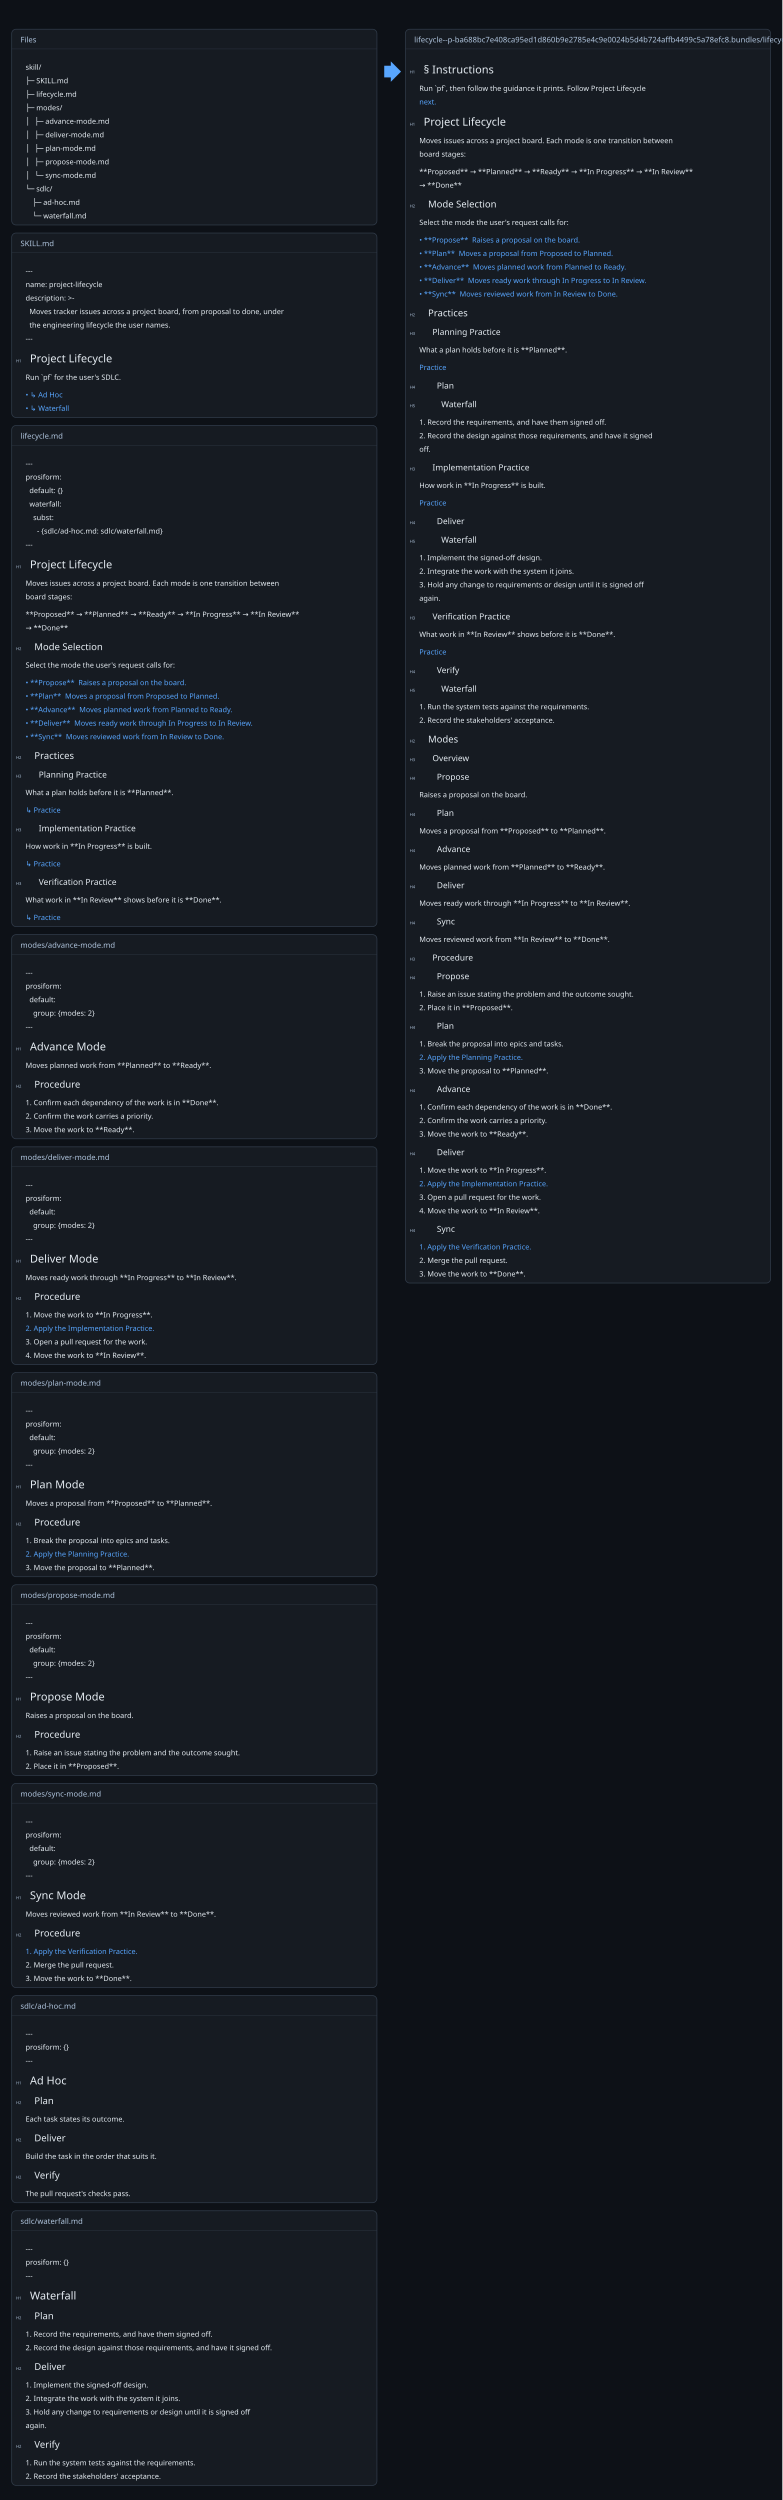
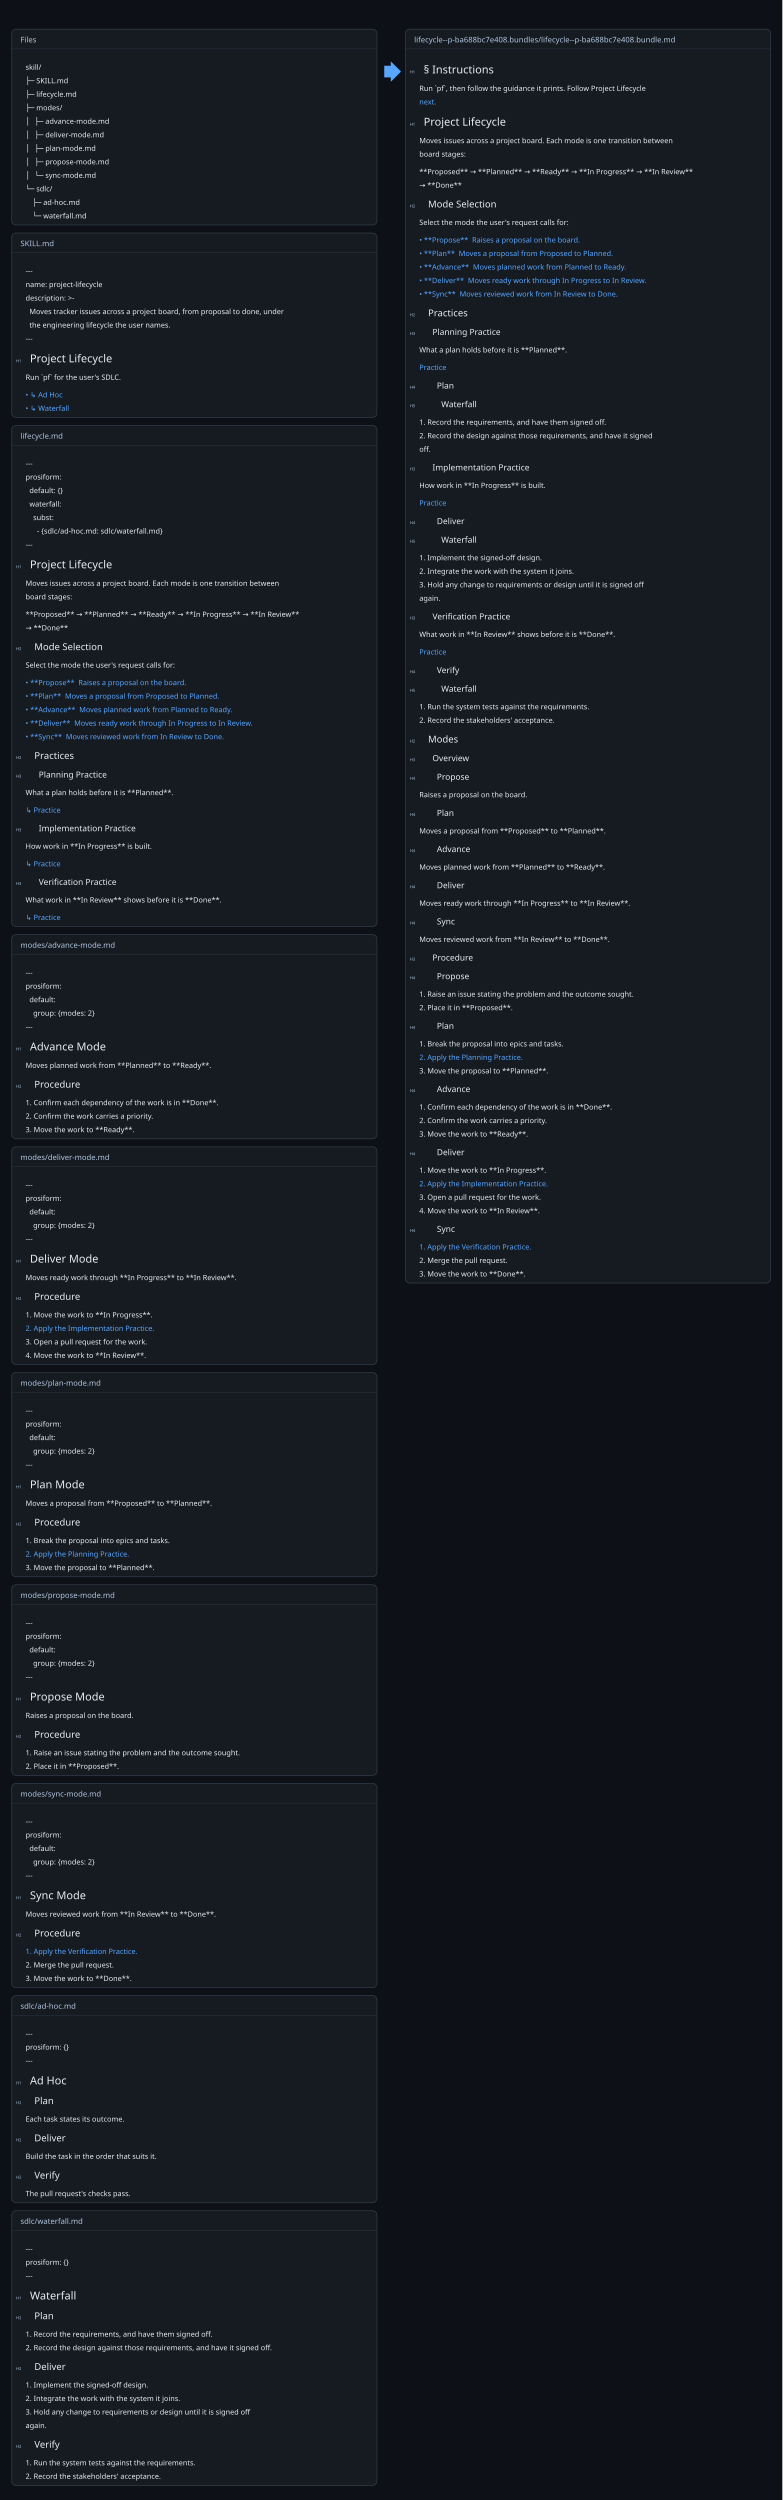
<svg xmlns="http://www.w3.org/2000/svg" width="2142" height="6845" viewBox="0 0 2142 6845" role="img" aria-labelledby="title desc">
  <rect width="2142" height="6845" fill="#0d1117" />
  <g font-family="IBM Plex Mono" xml:space="preserve">
    <rect x="32" y="80" width="1000" height="536" rx="12" fill="#161b22" stroke="#303b49" stroke-width="2" />
    <text x="56" y="116" font-size="21" fill="#b1c6df" font-weight="400">Files</text>
    <path d="M32 134 H1032" stroke="#303b49" />
    <text x="70" y="191" font-size="20" fill="#e6edf3" font-weight="400">skill/</text>
    <text x="70" y="228" font-size="20" fill="#e6edf3" font-weight="400">├─ SKILL.md</text>
    <text x="70" y="265" font-size="20" fill="#e6edf3" font-weight="400">├─ lifecycle.md</text>
    <text x="70" y="302" font-size="20" fill="#e6edf3" font-weight="400">├─ modes/</text>
    <text x="70" y="339" font-size="20" fill="#e6edf3" font-weight="400">│  ├─ advance-mode.md</text>
    <text x="70" y="376" font-size="20" fill="#e6edf3" font-weight="400">│  ├─ deliver-mode.md</text>
    <text x="70" y="413" font-size="20" fill="#e6edf3" font-weight="400">│  ├─ plan-mode.md</text>
    <text x="70" y="450" font-size="20" fill="#e6edf3" font-weight="400">│  ├─ propose-mode.md</text>
    <text x="70" y="487" font-size="20" fill="#e6edf3" font-weight="400">│  └─ sync-mode.md</text>
    <text x="70" y="524" font-size="20" fill="#e6edf3" font-weight="400">└─ sdlc/</text>
    <text x="70" y="561" font-size="20" fill="#e6edf3" font-weight="400">   ├─ ad-hoc.md</text>
    <text x="70" y="598" font-size="20" fill="#e6edf3" font-weight="400">   └─ waterfall.md</text>
    <rect x="32" y="638" width="1000" height="505" rx="12" fill="#161b22" stroke="#303b49" stroke-width="2" />
    <text x="56" y="674" font-size="21" fill="#b1c6df" font-weight="400">SKILL.md</text>
    <path d="M32 692 H1032" stroke="#303b49" />
    <text x="70" y="749" font-size="20" fill="#e6edf3" font-weight="400">---</text>
    <text x="70" y="786" font-size="20" fill="#e6edf3" font-weight="400">name: project-lifecycle</text>
    <text x="70" y="823" font-size="20" fill="#e6edf3" font-weight="400">description: &gt;-</text>
    <text x="70" y="860" font-size="20" fill="#e6edf3" font-weight="400">  Moves tracker issues across a project board, from proposal to done, under</text>
    <text x="70" y="897" font-size="20" fill="#e6edf3" font-weight="400">  the engineering lifecycle the user names.</text>
    <text x="70" y="934" font-size="20" fill="#e6edf3" font-weight="400">---</text>
    <text x="44" y="992" font-size="11" fill="#b1c6df" font-weight="400">H1</text>
    <text x="82" y="992" font-size="30" fill="#e6edf3" font-weight="500">Project Lifecycle</text>
    <text x="70" y="1040" font-size="20" fill="#e6edf3" font-weight="400">Run `pf` for the user's SDLC.</text>
    <text x="70" y="1088" font-size="20" fill="#58a6ff" font-weight="400">• ↳ Ad Hoc</text>
    <text x="70" y="1125" font-size="20" fill="#58a6ff" font-weight="400">• ↳ Waterfall</text>
    <rect x="32" y="1165" width="1000" height="1372" rx="12" fill="#161b22" stroke="#303b49" stroke-width="2" />
    <text x="56" y="1201" font-size="21" fill="#b1c6df" font-weight="400">lifecycle.md</text>
    <path d="M32 1219 H1032" stroke="#303b49" />
    <text x="70" y="1276" font-size="20" fill="#e6edf3" font-weight="400">---</text>
    <text x="70" y="1313" font-size="20" fill="#e6edf3" font-weight="400">prosiform:</text>
    <text x="70" y="1350" font-size="20" fill="#e6edf3" font-weight="400">  default: {}</text>
    <text x="70" y="1387" font-size="20" fill="#e6edf3" font-weight="400">  waterfall:</text>
    <text x="70" y="1424" font-size="20" fill="#e6edf3" font-weight="400">    subst:</text>
    <text x="70" y="1461" font-size="20" fill="#e6edf3" font-weight="400">      - {sdlc/ad-hoc.md: sdlc/waterfall.md}</text>
    <text x="70" y="1498" font-size="20" fill="#e6edf3" font-weight="400">---</text>
    <text x="44" y="1556" font-size="11" fill="#b1c6df" font-weight="400">H1</text>
    <text x="82" y="1556" font-size="30" fill="#e6edf3" font-weight="500">Project Lifecycle</text>
    <text x="70" y="1604" font-size="20" fill="#e6edf3" font-weight="400">Moves issues across a project board. Each mode is one transition between</text>
    <text x="70" y="1641" font-size="20" fill="#e6edf3" font-weight="400">board stages:</text>
    <text x="70" y="1689" font-size="20" fill="#e6edf3" font-weight="400">**Proposed** → **Planned** → **Ready** → **In Progress** → **In Review**</text>
    <text x="70" y="1726" font-size="20" fill="#e6edf3" font-weight="400">→ **Done**</text>
    <text x="44" y="1780" font-size="11" fill="#b1c6df" font-weight="400">H2</text>
    <text x="94" y="1780" font-size="26" fill="#e6edf3" font-weight="500">Mode Selection</text>
    <text x="70" y="1828" font-size="20" fill="#e6edf3" font-weight="400">Select the mode the user's request calls for:</text>
    <text x="70" y="1876" font-size="20" fill="#58a6ff" font-weight="400">• **Propose**  Raises a proposal on the board.</text>
    <text x="70" y="1913" font-size="20" fill="#58a6ff" font-weight="400">• **Plan**  Moves a proposal from Proposed to Planned.</text>
    <text x="70" y="1950" font-size="20" fill="#58a6ff" font-weight="400">• **Advance**  Moves planned work from Planned to Ready.</text>
    <text x="70" y="1987" font-size="20" fill="#58a6ff" font-weight="400">• **Deliver**  Moves ready work through In Progress to In Review.</text>
    <text x="70" y="2024" font-size="20" fill="#58a6ff" font-weight="400">• **Sync**  Moves reviewed work from In Review to Done.</text>
    <text x="44" y="2078" font-size="11" fill="#b1c6df" font-weight="400">H2</text>
    <text x="94" y="2078" font-size="26" fill="#e6edf3" font-weight="500">Practices</text>
    <text x="44" y="2129" font-size="11" fill="#b1c6df" font-weight="400">H3</text>
    <text x="106" y="2129" font-size="23" fill="#e6edf3" font-weight="500">Planning Practice</text>
    <text x="70" y="2177" font-size="20" fill="#e6edf3" font-weight="400">What a plan holds before it is **Planned**.</text>
    <text x="70" y="2225" font-size="20" fill="#58a6ff" font-weight="400">↳ Practice</text>
    <text x="44" y="2276" font-size="11" fill="#b1c6df" font-weight="400">H3</text>
    <text x="106" y="2276" font-size="23" fill="#e6edf3" font-weight="500">Implementation Practice</text>
    <text x="70" y="2324" font-size="20" fill="#e6edf3" font-weight="400">How work in **In Progress** is built.</text>
    <text x="70" y="2372" font-size="20" fill="#58a6ff" font-weight="400">↳ Practice</text>
    <text x="44" y="2423" font-size="11" fill="#b1c6df" font-weight="400">H3</text>
    <text x="106" y="2423" font-size="23" fill="#e6edf3" font-weight="500">Verification Practice</text>
    <text x="70" y="2471" font-size="20" fill="#e6edf3" font-weight="400">What work in **In Review** shows before it is **Done**.</text>
    <text x="70" y="2519" font-size="20" fill="#58a6ff" font-weight="400">↳ Practice</text>
    <rect x="32" y="2559" width="1000" height="559" rx="12" fill="#161b22" stroke="#303b49" stroke-width="2" />
    <text x="56" y="2595" font-size="21" fill="#b1c6df" font-weight="400">modes/advance-mode.md</text>
    <path d="M32 2613 H1032" stroke="#303b49" />
    <text x="70" y="2670" font-size="20" fill="#e6edf3" font-weight="400">---</text>
    <text x="70" y="2707" font-size="20" fill="#e6edf3" font-weight="400">prosiform:</text>
    <text x="70" y="2744" font-size="20" fill="#e6edf3" font-weight="400">  default:</text>
    <text x="70" y="2781" font-size="20" fill="#e6edf3" font-weight="400">    group: {modes: 2}</text>
    <text x="70" y="2818" font-size="20" fill="#e6edf3" font-weight="400">---</text>
    <text x="44" y="2876" font-size="11" fill="#b1c6df" font-weight="400">H1</text>
    <text x="82" y="2876" font-size="30" fill="#e6edf3" font-weight="500">Advance Mode</text>
    <text x="70" y="2924" font-size="20" fill="#e6edf3" font-weight="400">Moves planned work from **Planned** to **Ready**.</text>
    <text x="44" y="2978" font-size="11" fill="#b1c6df" font-weight="400">H2</text>
    <text x="94" y="2978" font-size="26" fill="#e6edf3" font-weight="500">Procedure</text>
    <text x="70" y="3026" font-size="20" fill="#e6edf3" font-weight="400">1. Confirm each dependency of the work is in **Done**.</text>
    <text x="70" y="3063" font-size="20" fill="#e6edf3" font-weight="400">2. Confirm the work carries a priority.</text>
    <text x="70" y="3100" font-size="20" fill="#e6edf3" font-weight="400">3. Move the work to **Ready**.</text>
    <rect x="32" y="3140" width="1000" height="596" rx="12" fill="#161b22" stroke="#303b49" stroke-width="2" />
    <text x="56" y="3176" font-size="21" fill="#b1c6df" font-weight="400">modes/deliver-mode.md</text>
    <path d="M32 3194 H1032" stroke="#303b49" />
    <text x="70" y="3251" font-size="20" fill="#e6edf3" font-weight="400">---</text>
    <text x="70" y="3288" font-size="20" fill="#e6edf3" font-weight="400">prosiform:</text>
    <text x="70" y="3325" font-size="20" fill="#e6edf3" font-weight="400">  default:</text>
    <text x="70" y="3362" font-size="20" fill="#e6edf3" font-weight="400">    group: {modes: 2}</text>
    <text x="70" y="3399" font-size="20" fill="#e6edf3" font-weight="400">---</text>
    <text x="44" y="3457" font-size="11" fill="#b1c6df" font-weight="400">H1</text>
    <text x="82" y="3457" font-size="30" fill="#e6edf3" font-weight="500">Deliver Mode</text>
    <text x="70" y="3505" font-size="20" fill="#e6edf3" font-weight="400">Moves ready work through **In Progress** to **In Review**.</text>
    <text x="44" y="3559" font-size="11" fill="#b1c6df" font-weight="400">H2</text>
    <text x="94" y="3559" font-size="26" fill="#e6edf3" font-weight="500">Procedure</text>
    <text x="70" y="3607" font-size="20" fill="#e6edf3" font-weight="400">1. Move the work to **In Progress**.</text>
    <text x="70" y="3644" font-size="20" fill="#58a6ff" font-weight="400">2. Apply the Implementation Practice.</text>
    <text x="70" y="3681" font-size="20" fill="#e6edf3" font-weight="400">3. Open a pull request for the work.</text>
    <text x="70" y="3718" font-size="20" fill="#e6edf3" font-weight="400">4. Move the work to **In Review**.</text>
    <rect x="32" y="3758" width="1000" height="559" rx="12" fill="#161b22" stroke="#303b49" stroke-width="2" />
    <text x="56" y="3794" font-size="21" fill="#b1c6df" font-weight="400">modes/plan-mode.md</text>
    <path d="M32 3812 H1032" stroke="#303b49" />
    <text x="70" y="3869" font-size="20" fill="#e6edf3" font-weight="400">---</text>
    <text x="70" y="3906" font-size="20" fill="#e6edf3" font-weight="400">prosiform:</text>
    <text x="70" y="3943" font-size="20" fill="#e6edf3" font-weight="400">  default:</text>
    <text x="70" y="3980" font-size="20" fill="#e6edf3" font-weight="400">    group: {modes: 2}</text>
    <text x="70" y="4017" font-size="20" fill="#e6edf3" font-weight="400">---</text>
    <text x="44" y="4075" font-size="11" fill="#b1c6df" font-weight="400">H1</text>
    <text x="82" y="4075" font-size="30" fill="#e6edf3" font-weight="500">Plan Mode</text>
    <text x="70" y="4123" font-size="20" fill="#e6edf3" font-weight="400">Moves a proposal from **Proposed** to **Planned**.</text>
    <text x="44" y="4177" font-size="11" fill="#b1c6df" font-weight="400">H2</text>
    <text x="94" y="4177" font-size="26" fill="#e6edf3" font-weight="500">Procedure</text>
    <text x="70" y="4225" font-size="20" fill="#e6edf3" font-weight="400">1. Break the proposal into epics and tasks.</text>
    <text x="70" y="4262" font-size="20" fill="#58a6ff" font-weight="400">2. Apply the Planning Practice.</text>
    <text x="70" y="4299" font-size="20" fill="#e6edf3" font-weight="400">3. Move the proposal to **Planned**.</text>
    <rect x="32" y="4339" width="1000" height="522" rx="12" fill="#161b22" stroke="#303b49" stroke-width="2" />
    <text x="56" y="4375" font-size="21" fill="#b1c6df" font-weight="400">modes/propose-mode.md</text>
    <path d="M32 4393 H1032" stroke="#303b49" />
    <text x="70" y="4450" font-size="20" fill="#e6edf3" font-weight="400">---</text>
    <text x="70" y="4487" font-size="20" fill="#e6edf3" font-weight="400">prosiform:</text>
    <text x="70" y="4524" font-size="20" fill="#e6edf3" font-weight="400">  default:</text>
    <text x="70" y="4561" font-size="20" fill="#e6edf3" font-weight="400">    group: {modes: 2}</text>
    <text x="70" y="4598" font-size="20" fill="#e6edf3" font-weight="400">---</text>
    <text x="44" y="4656" font-size="11" fill="#b1c6df" font-weight="400">H1</text>
    <text x="82" y="4656" font-size="30" fill="#e6edf3" font-weight="500">Propose Mode</text>
    <text x="70" y="4704" font-size="20" fill="#e6edf3" font-weight="400">Raises a proposal on the board.</text>
    <text x="44" y="4758" font-size="11" fill="#b1c6df" font-weight="400">H2</text>
    <text x="94" y="4758" font-size="26" fill="#e6edf3" font-weight="500">Procedure</text>
    <text x="70" y="4806" font-size="20" fill="#e6edf3" font-weight="400">1. Raise an issue stating the problem and the outcome sought.</text>
    <text x="70" y="4843" font-size="20" fill="#e6edf3" font-weight="400">2. Place it in **Proposed**.</text>
    <rect x="32" y="4883" width="1000" height="559" rx="12" fill="#161b22" stroke="#303b49" stroke-width="2" />
    <text x="56" y="4919" font-size="21" fill="#b1c6df" font-weight="400">modes/sync-mode.md</text>
    <path d="M32 4937 H1032" stroke="#303b49" />
    <text x="70" y="4994" font-size="20" fill="#e6edf3" font-weight="400">---</text>
    <text x="70" y="5031" font-size="20" fill="#e6edf3" font-weight="400">prosiform:</text>
    <text x="70" y="5068" font-size="20" fill="#e6edf3" font-weight="400">  default:</text>
    <text x="70" y="5105" font-size="20" fill="#e6edf3" font-weight="400">    group: {modes: 2}</text>
    <text x="70" y="5142" font-size="20" fill="#e6edf3" font-weight="400">---</text>
    <text x="44" y="5200" font-size="11" fill="#b1c6df" font-weight="400">H1</text>
    <text x="82" y="5200" font-size="30" fill="#e6edf3" font-weight="500">Sync Mode</text>
    <text x="70" y="5248" font-size="20" fill="#e6edf3" font-weight="400">Moves reviewed work from **In Review** to **Done**.</text>
    <text x="44" y="5302" font-size="11" fill="#b1c6df" font-weight="400">H2</text>
    <text x="94" y="5302" font-size="26" fill="#e6edf3" font-weight="500">Procedure</text>
    <text x="70" y="5350" font-size="20" fill="#58a6ff" font-weight="400">1. Apply the Verification Practice.</text>
    <text x="70" y="5387" font-size="20" fill="#e6edf3" font-weight="400">2. Merge the pull request.</text>
    <text x="70" y="5424" font-size="20" fill="#e6edf3" font-weight="400">3. Move the work to **Done**.</text>
    <rect x="32" y="5464" width="1000" height="567" rx="12" fill="#161b22" stroke="#303b49" stroke-width="2" />
    <text x="56" y="5500" font-size="21" fill="#b1c6df" font-weight="400">sdlc/ad-hoc.md</text>
    <path d="M32 5518 H1032" stroke="#303b49" />
    <text x="70" y="5575" font-size="20" fill="#e6edf3" font-weight="400">---</text>
    <text x="70" y="5612" font-size="20" fill="#e6edf3" font-weight="400">prosiform: {}</text>
    <text x="70" y="5649" font-size="20" fill="#e6edf3" font-weight="400">---</text>
    <text x="44" y="5707" font-size="11" fill="#b1c6df" font-weight="400">H1</text>
    <text x="82" y="5707" font-size="30" fill="#e6edf3" font-weight="500">Ad Hoc</text>
    <text x="44" y="5761" font-size="11" fill="#b1c6df" font-weight="400">H2</text>
    <text x="94" y="5761" font-size="26" fill="#e6edf3" font-weight="500">Plan</text>
    <text x="70" y="5809" font-size="20" fill="#e6edf3" font-weight="400">Each task states its outcome.</text>
    <text x="44" y="5863" font-size="11" fill="#b1c6df" font-weight="400">H2</text>
    <text x="94" y="5863" font-size="26" fill="#e6edf3" font-weight="500">Deliver</text>
    <text x="70" y="5911" font-size="20" fill="#e6edf3" font-weight="400">Build the task in the order that suits it.</text>
    <text x="44" y="5965" font-size="11" fill="#b1c6df" font-weight="400">H2</text>
    <text x="94" y="5965" font-size="26" fill="#e6edf3" font-weight="500">Verify</text>
    <text x="70" y="6013" font-size="20" fill="#e6edf3" font-weight="400">The pull request's checks pass.</text>
    <rect x="32" y="6053" width="1000" height="752" rx="12" fill="#161b22" stroke="#303b49" stroke-width="2" />
    <text x="56" y="6089" font-size="21" fill="#b1c6df" font-weight="400">sdlc/waterfall.md</text>
    <path d="M32 6107 H1032" stroke="#303b49" />
    <text x="70" y="6164" font-size="20" fill="#e6edf3" font-weight="400">---</text>
    <text x="70" y="6201" font-size="20" fill="#e6edf3" font-weight="400">prosiform: {}</text>
    <text x="70" y="6238" font-size="20" fill="#e6edf3" font-weight="400">---</text>
    <text x="44" y="6296" font-size="11" fill="#b1c6df" font-weight="400">H1</text>
    <text x="82" y="6296" font-size="30" fill="#e6edf3" font-weight="500">Waterfall</text>
    <text x="44" y="6350" font-size="11" fill="#b1c6df" font-weight="400">H2</text>
    <text x="94" y="6350" font-size="26" fill="#e6edf3" font-weight="500">Plan</text>
    <text x="70" y="6398" font-size="20" fill="#e6edf3" font-weight="400">1. Record the requirements, and have them signed off.</text>
    <text x="70" y="6435" font-size="20" fill="#e6edf3" font-weight="400">2. Record the design against those requirements, and have it signed off.</text>
    <text x="44" y="6489" font-size="11" fill="#b1c6df" font-weight="400">H2</text>
    <text x="94" y="6489" font-size="26" fill="#e6edf3" font-weight="500">Deliver</text>
    <text x="70" y="6537" font-size="20" fill="#e6edf3" font-weight="400">1. Implement the signed-off design.</text>
    <text x="70" y="6574" font-size="20" fill="#e6edf3" font-weight="400">2. Integrate the work with the system it joins.</text>
    <text x="70" y="6611" font-size="20" fill="#e6edf3" font-weight="400">3. Hold any change to requirements or design until it is signed off</text>
    <text x="70" y="6648" font-size="20" fill="#e6edf3" font-weight="400">again.</text>
    <text x="44" y="6702" font-size="11" fill="#b1c6df" font-weight="400">H2</text>
    <text x="94" y="6702" font-size="26" fill="#e6edf3" font-weight="500">Verify</text>
    <text x="70" y="6750" font-size="20" fill="#e6edf3" font-weight="400">1. Run the system tests against the requirements.</text>
    <text x="70" y="6787" font-size="20" fill="#e6edf3" font-weight="400">2. Record the stakeholders' acceptance.</text>
    <rect x="1110" y="80" width="1000" height="3433" rx="12" fill="#161b22" stroke="#303b49" stroke-width="2" />
-     <text x="1134" y="116" font-size="21" fill="#b1c6df" font-weight="400">lifecycle--p-ba688bc7e408ca95ed1d860b9e2785e4c9e0024b5d4b724affb4499c5a78efc8.bundles/lifecycle--p-ba688bc7e408ca95ed1d860b9e2785e4c9e0024b5d4b724affb4499c5a78efc8.bundle.md</text>
+     <text x="1134" y="116" font-size="21" fill="#b1c6df" font-weight="400">lifecycle--p-ba688bc7e408.bundles/lifecycle--p-ba688bc7e408.bundle.md</text>
    <path d="M1110 134 H2110" stroke="#303b49" />
    <text x="1122" y="201" font-size="11" fill="#b1c6df" font-weight="400">H1</text>
    <text x="1160" y="201" font-size="30" fill="#e6edf3" font-weight="500">§ Instructions</text>
    <text x="1148" y="249" font-size="20" fill="#e6edf3" font-weight="400">Run `pf`, then follow the guidance it prints. Follow Project Lifecycle</text>
    <text x="1148" y="286" font-size="20" fill="#58a6ff" font-weight="400">next.</text>
    <text x="1122" y="344" font-size="11" fill="#b1c6df" font-weight="400">H1</text>
    <text x="1160" y="344" font-size="30" fill="#e6edf3" font-weight="500">Project Lifecycle</text>
    <text x="1148" y="392" font-size="20" fill="#e6edf3" font-weight="400">Moves issues across a project board. Each mode is one transition between</text>
    <text x="1148" y="429" font-size="20" fill="#e6edf3" font-weight="400">board stages:</text>
    <text x="1148" y="477" font-size="20" fill="#e6edf3" font-weight="400">**Proposed** → **Planned** → **Ready** → **In Progress** → **In Review**</text>
    <text x="1148" y="514" font-size="20" fill="#e6edf3" font-weight="400">→ **Done**</text>
    <text x="1122" y="568" font-size="11" fill="#b1c6df" font-weight="400">H2</text>
    <text x="1172" y="568" font-size="26" fill="#e6edf3" font-weight="500">Mode Selection</text>
    <text x="1148" y="616" font-size="20" fill="#e6edf3" font-weight="400">Select the mode the user's request calls for:</text>
    <text x="1148" y="664" font-size="20" fill="#58a6ff" font-weight="400">• **Propose**  Raises a proposal on the board.</text>
    <text x="1148" y="701" font-size="20" fill="#58a6ff" font-weight="400">• **Plan**  Moves a proposal from Proposed to Planned.</text>
    <text x="1148" y="738" font-size="20" fill="#58a6ff" font-weight="400">• **Advance**  Moves planned work from Planned to Ready.</text>
    <text x="1148" y="775" font-size="20" fill="#58a6ff" font-weight="400">• **Deliver**  Moves ready work through In Progress to In Review.</text>
    <text x="1148" y="812" font-size="20" fill="#58a6ff" font-weight="400">• **Sync**  Moves reviewed work from In Review to Done.</text>
    <text x="1122" y="866" font-size="11" fill="#b1c6df" font-weight="400">H2</text>
    <text x="1172" y="866" font-size="26" fill="#e6edf3" font-weight="500">Practices</text>
    <text x="1122" y="917" font-size="11" fill="#b1c6df" font-weight="400">H3</text>
    <text x="1184" y="917" font-size="23" fill="#e6edf3" font-weight="500">Planning Practice</text>
    <text x="1148" y="965" font-size="20" fill="#e6edf3" font-weight="400">What a plan holds before it is **Planned**.</text>
    <text x="1148" y="1013" font-size="20" fill="#58a6ff" font-weight="400">Practice</text>
    <text x="1122" y="1064" font-size="11" fill="#b1c6df" font-weight="400">H4</text>
    <text x="1196" y="1064" font-size="23" fill="#e6edf3" font-weight="500">Plan</text>
    <text x="1122" y="1115" font-size="11" fill="#b1c6df" font-weight="400">H5</text>
    <text x="1208" y="1115" font-size="23" fill="#e6edf3" font-weight="500">Waterfall</text>
    <text x="1148" y="1163" font-size="20" fill="#e6edf3" font-weight="400">1. Record the requirements, and have them signed off.</text>
    <text x="1148" y="1200" font-size="20" fill="#e6edf3" font-weight="400">2. Record the design against those requirements, and have it signed</text>
    <text x="1148" y="1237" font-size="20" fill="#e6edf3" font-weight="400">off.</text>
    <text x="1122" y="1288" font-size="11" fill="#b1c6df" font-weight="400">H3</text>
    <text x="1184" y="1288" font-size="23" fill="#e6edf3" font-weight="500">Implementation Practice</text>
    <text x="1148" y="1336" font-size="20" fill="#e6edf3" font-weight="400">How work in **In Progress** is built.</text>
    <text x="1148" y="1384" font-size="20" fill="#58a6ff" font-weight="400">Practice</text>
    <text x="1122" y="1435" font-size="11" fill="#b1c6df" font-weight="400">H4</text>
    <text x="1196" y="1435" font-size="23" fill="#e6edf3" font-weight="500">Deliver</text>
    <text x="1122" y="1486" font-size="11" fill="#b1c6df" font-weight="400">H5</text>
    <text x="1208" y="1486" font-size="23" fill="#e6edf3" font-weight="500">Waterfall</text>
    <text x="1148" y="1534" font-size="20" fill="#e6edf3" font-weight="400">1. Implement the signed-off design.</text>
    <text x="1148" y="1571" font-size="20" fill="#e6edf3" font-weight="400">2. Integrate the work with the system it joins.</text>
    <text x="1148" y="1608" font-size="20" fill="#e6edf3" font-weight="400">3. Hold any change to requirements or design until it is signed off</text>
    <text x="1148" y="1645" font-size="20" fill="#e6edf3" font-weight="400">again.</text>
    <text x="1122" y="1696" font-size="11" fill="#b1c6df" font-weight="400">H3</text>
    <text x="1184" y="1696" font-size="23" fill="#e6edf3" font-weight="500">Verification Practice</text>
    <text x="1148" y="1744" font-size="20" fill="#e6edf3" font-weight="400">What work in **In Review** shows before it is **Done**.</text>
    <text x="1148" y="1792" font-size="20" fill="#58a6ff" font-weight="400">Practice</text>
    <text x="1122" y="1843" font-size="11" fill="#b1c6df" font-weight="400">H4</text>
    <text x="1196" y="1843" font-size="23" fill="#e6edf3" font-weight="500">Verify</text>
    <text x="1122" y="1894" font-size="11" fill="#b1c6df" font-weight="400">H5</text>
    <text x="1208" y="1894" font-size="23" fill="#e6edf3" font-weight="500">Waterfall</text>
    <text x="1148" y="1942" font-size="20" fill="#e6edf3" font-weight="400">1. Run the system tests against the requirements.</text>
    <text x="1148" y="1979" font-size="20" fill="#e6edf3" font-weight="400">2. Record the stakeholders' acceptance.</text>
    <text x="1122" y="2033" font-size="11" fill="#b1c6df" font-weight="400">H2</text>
    <text x="1172" y="2033" font-size="26" fill="#e6edf3" font-weight="500">Modes</text>
    <text x="1122" y="2084" font-size="11" fill="#b1c6df" font-weight="400">H3</text>
    <text x="1184" y="2084" font-size="23" fill="#e6edf3" font-weight="500">Overview</text>
    <text x="1122" y="2135" font-size="11" fill="#b1c6df" font-weight="400">H4</text>
    <text x="1196" y="2135" font-size="23" fill="#e6edf3" font-weight="500">Propose</text>
    <text x="1148" y="2183" font-size="20" fill="#e6edf3" font-weight="400">Raises a proposal on the board.</text>
    <text x="1122" y="2234" font-size="11" fill="#b1c6df" font-weight="400">H4</text>
    <text x="1196" y="2234" font-size="23" fill="#e6edf3" font-weight="500">Plan</text>
    <text x="1148" y="2282" font-size="20" fill="#e6edf3" font-weight="400">Moves a proposal from **Proposed** to **Planned**.</text>
    <text x="1122" y="2333" font-size="11" fill="#b1c6df" font-weight="400">H4</text>
    <text x="1196" y="2333" font-size="23" fill="#e6edf3" font-weight="500">Advance</text>
    <text x="1148" y="2381" font-size="20" fill="#e6edf3" font-weight="400">Moves planned work from **Planned** to **Ready**.</text>
    <text x="1122" y="2432" font-size="11" fill="#b1c6df" font-weight="400">H4</text>
    <text x="1196" y="2432" font-size="23" fill="#e6edf3" font-weight="500">Deliver</text>
    <text x="1148" y="2480" font-size="20" fill="#e6edf3" font-weight="400">Moves ready work through **In Progress** to **In Review**.</text>
    <text x="1122" y="2531" font-size="11" fill="#b1c6df" font-weight="400">H4</text>
    <text x="1196" y="2531" font-size="23" fill="#e6edf3" font-weight="500">Sync</text>
    <text x="1148" y="2579" font-size="20" fill="#e6edf3" font-weight="400">Moves reviewed work from **In Review** to **Done**.</text>
    <text x="1122" y="2630" font-size="11" fill="#b1c6df" font-weight="400">H3</text>
    <text x="1184" y="2630" font-size="23" fill="#e6edf3" font-weight="500">Procedure</text>
    <text x="1122" y="2681" font-size="11" fill="#b1c6df" font-weight="400">H4</text>
    <text x="1196" y="2681" font-size="23" fill="#e6edf3" font-weight="500">Propose</text>
    <text x="1148" y="2729" font-size="20" fill="#e6edf3" font-weight="400">1. Raise an issue stating the problem and the outcome sought.</text>
    <text x="1148" y="2766" font-size="20" fill="#e6edf3" font-weight="400">2. Place it in **Proposed**.</text>
    <text x="1122" y="2817" font-size="11" fill="#b1c6df" font-weight="400">H4</text>
    <text x="1196" y="2817" font-size="23" fill="#e6edf3" font-weight="500">Plan</text>
    <text x="1148" y="2865" font-size="20" fill="#e6edf3" font-weight="400">1. Break the proposal into epics and tasks.</text>
    <text x="1148" y="2902" font-size="20" fill="#58a6ff" font-weight="400">2. Apply the Planning Practice.</text>
    <text x="1148" y="2939" font-size="20" fill="#e6edf3" font-weight="400">3. Move the proposal to **Planned**.</text>
    <text x="1122" y="2990" font-size="11" fill="#b1c6df" font-weight="400">H4</text>
    <text x="1196" y="2990" font-size="23" fill="#e6edf3" font-weight="500">Advance</text>
    <text x="1148" y="3038" font-size="20" fill="#e6edf3" font-weight="400">1. Confirm each dependency of the work is in **Done**.</text>
    <text x="1148" y="3075" font-size="20" fill="#e6edf3" font-weight="400">2. Confirm the work carries a priority.</text>
    <text x="1148" y="3112" font-size="20" fill="#e6edf3" font-weight="400">3. Move the work to **Ready**.</text>
    <text x="1122" y="3163" font-size="11" fill="#b1c6df" font-weight="400">H4</text>
    <text x="1196" y="3163" font-size="23" fill="#e6edf3" font-weight="500">Deliver</text>
    <text x="1148" y="3211" font-size="20" fill="#e6edf3" font-weight="400">1. Move the work to **In Progress**.</text>
    <text x="1148" y="3248" font-size="20" fill="#58a6ff" font-weight="400">2. Apply the Implementation Practice.</text>
    <text x="1148" y="3285" font-size="20" fill="#e6edf3" font-weight="400">3. Open a pull request for the work.</text>
    <text x="1148" y="3322" font-size="20" fill="#e6edf3" font-weight="400">4. Move the work to **In Review**.</text>
    <text x="1122" y="3373" font-size="11" fill="#b1c6df" font-weight="400">H4</text>
    <text x="1196" y="3373" font-size="23" fill="#e6edf3" font-weight="500">Sync</text>
    <text x="1148" y="3421" font-size="20" fill="#58a6ff" font-weight="400">1. Apply the Verification Practice.</text>
    <text x="1148" y="3458" font-size="20" fill="#e6edf3" font-weight="400">2. Merge the pull request.</text>
    <text x="1148" y="3495" font-size="20" fill="#e6edf3" font-weight="400">3. Move the work to **Done**.</text>
    <path d="M1052 180 H1070 V168 L1098 196 L1070 224 V212 H1052Z" fill="#58a6ff" />
  </g>
</svg>
